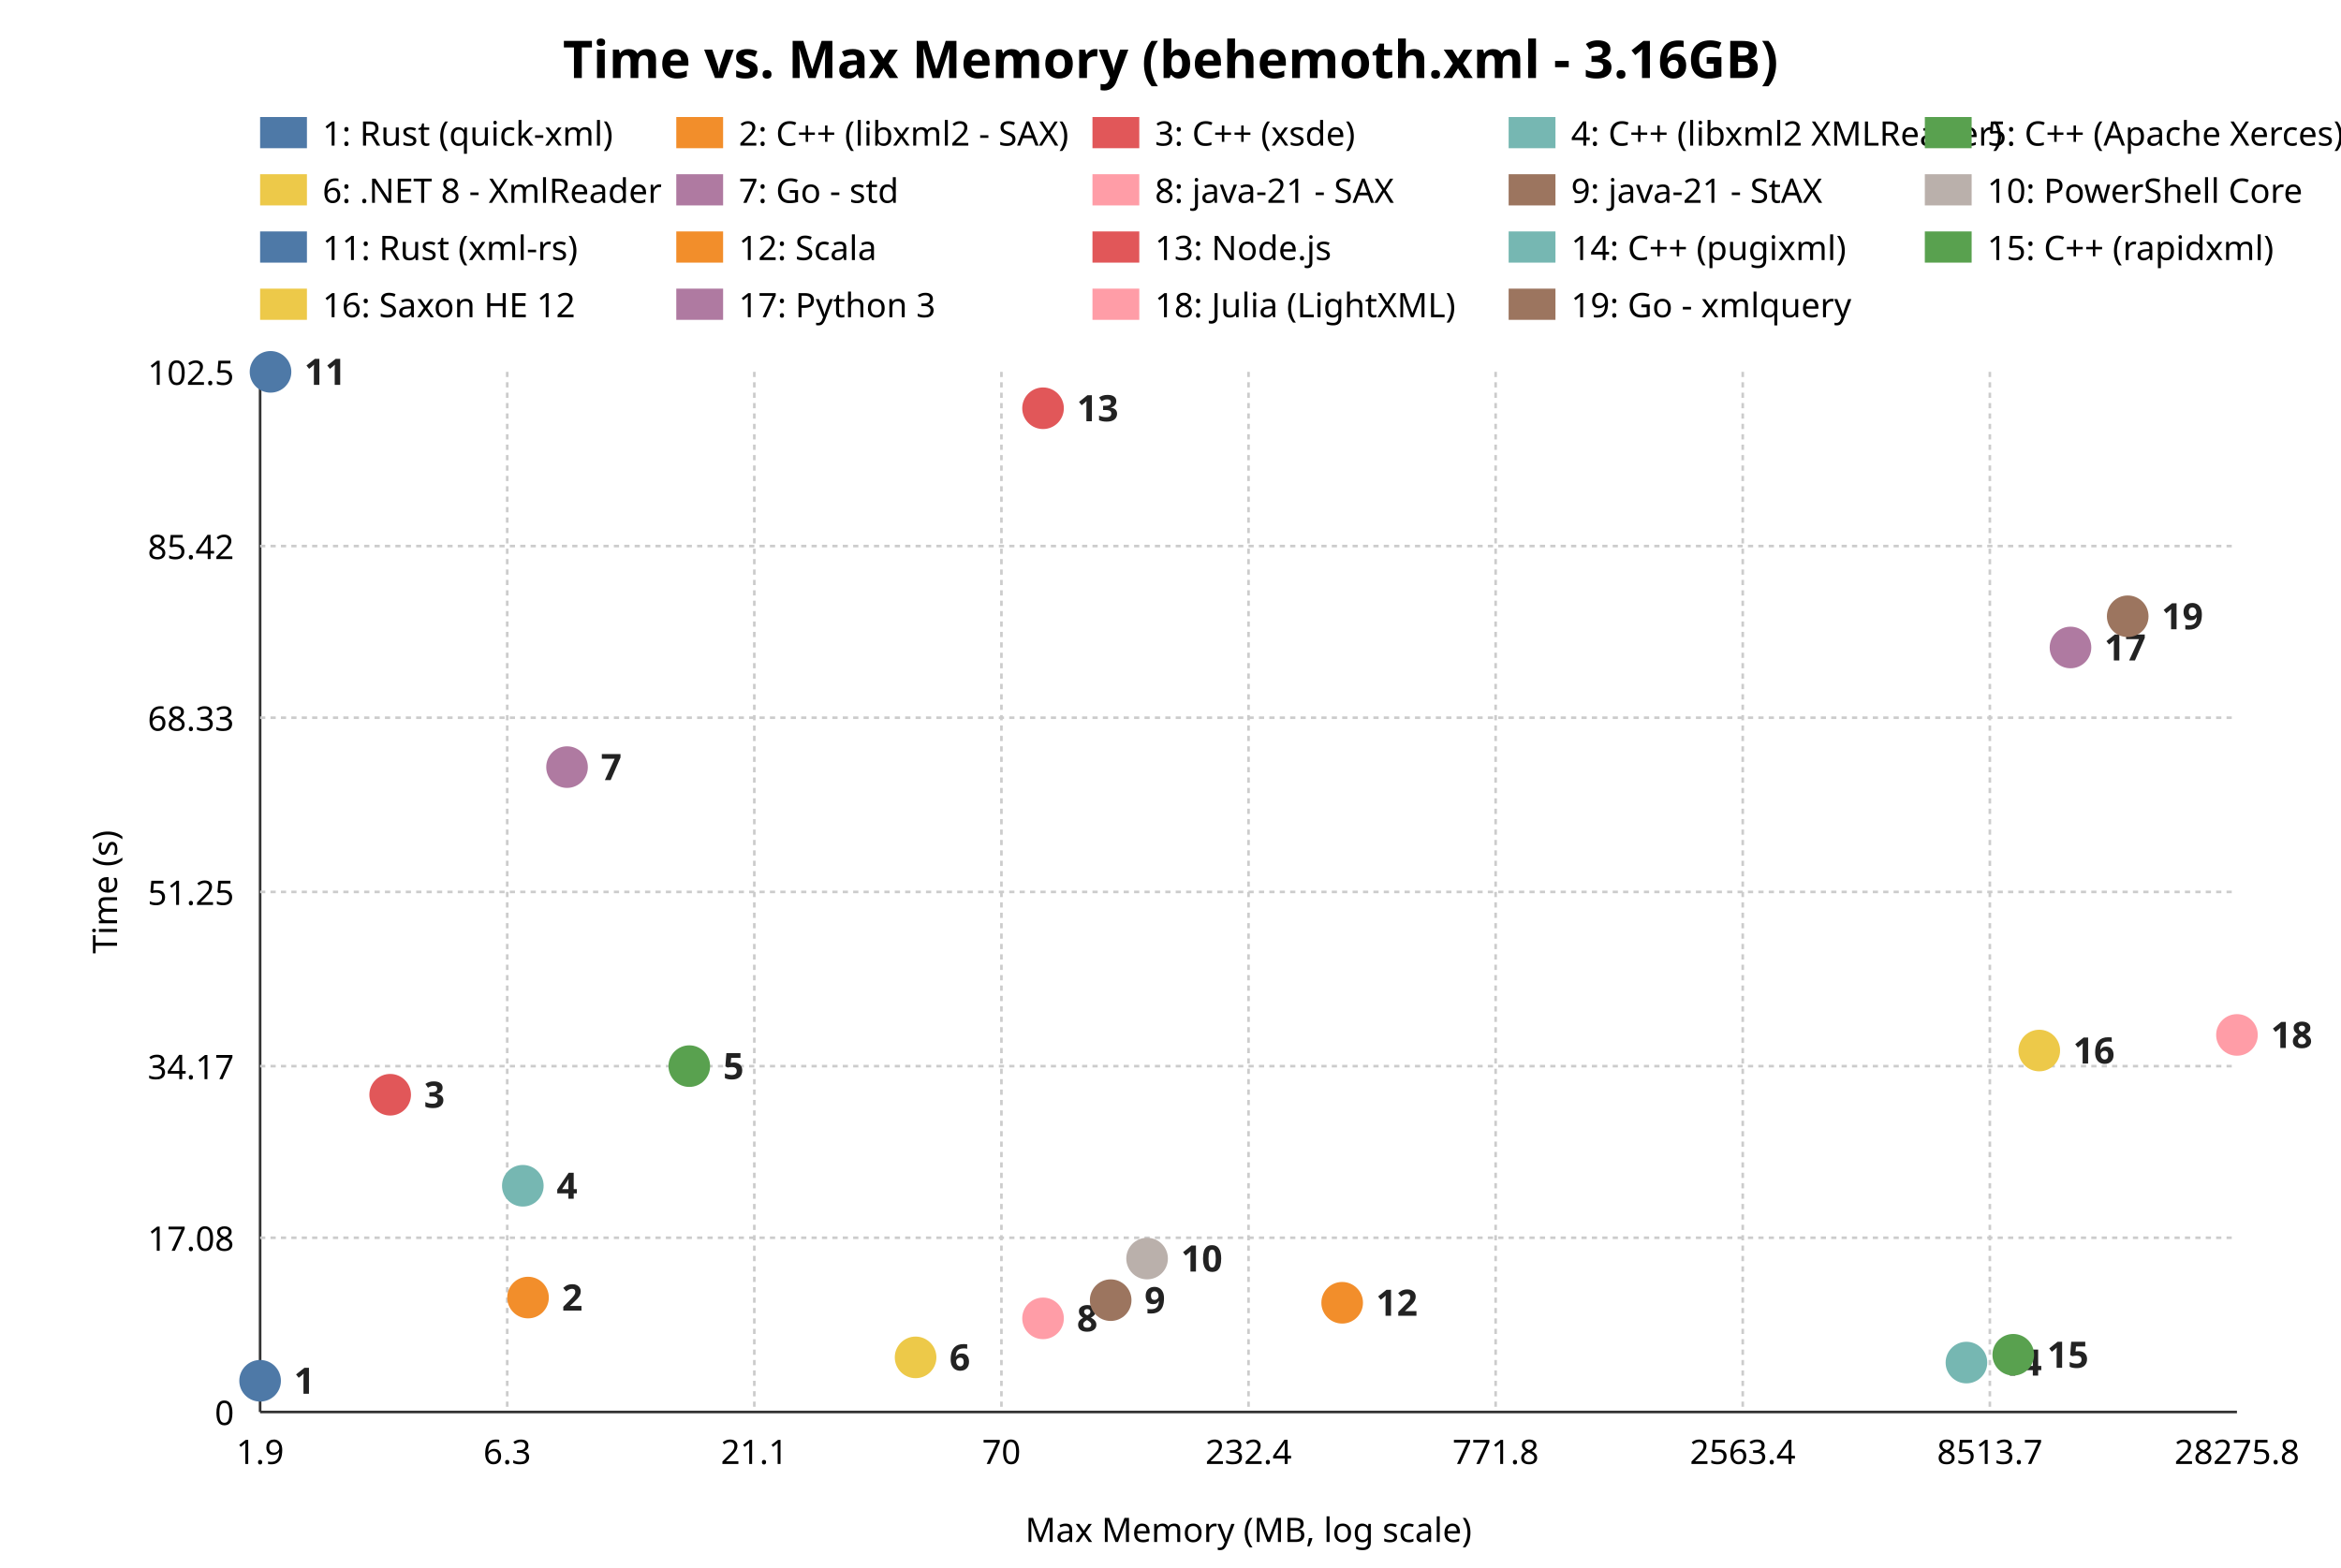
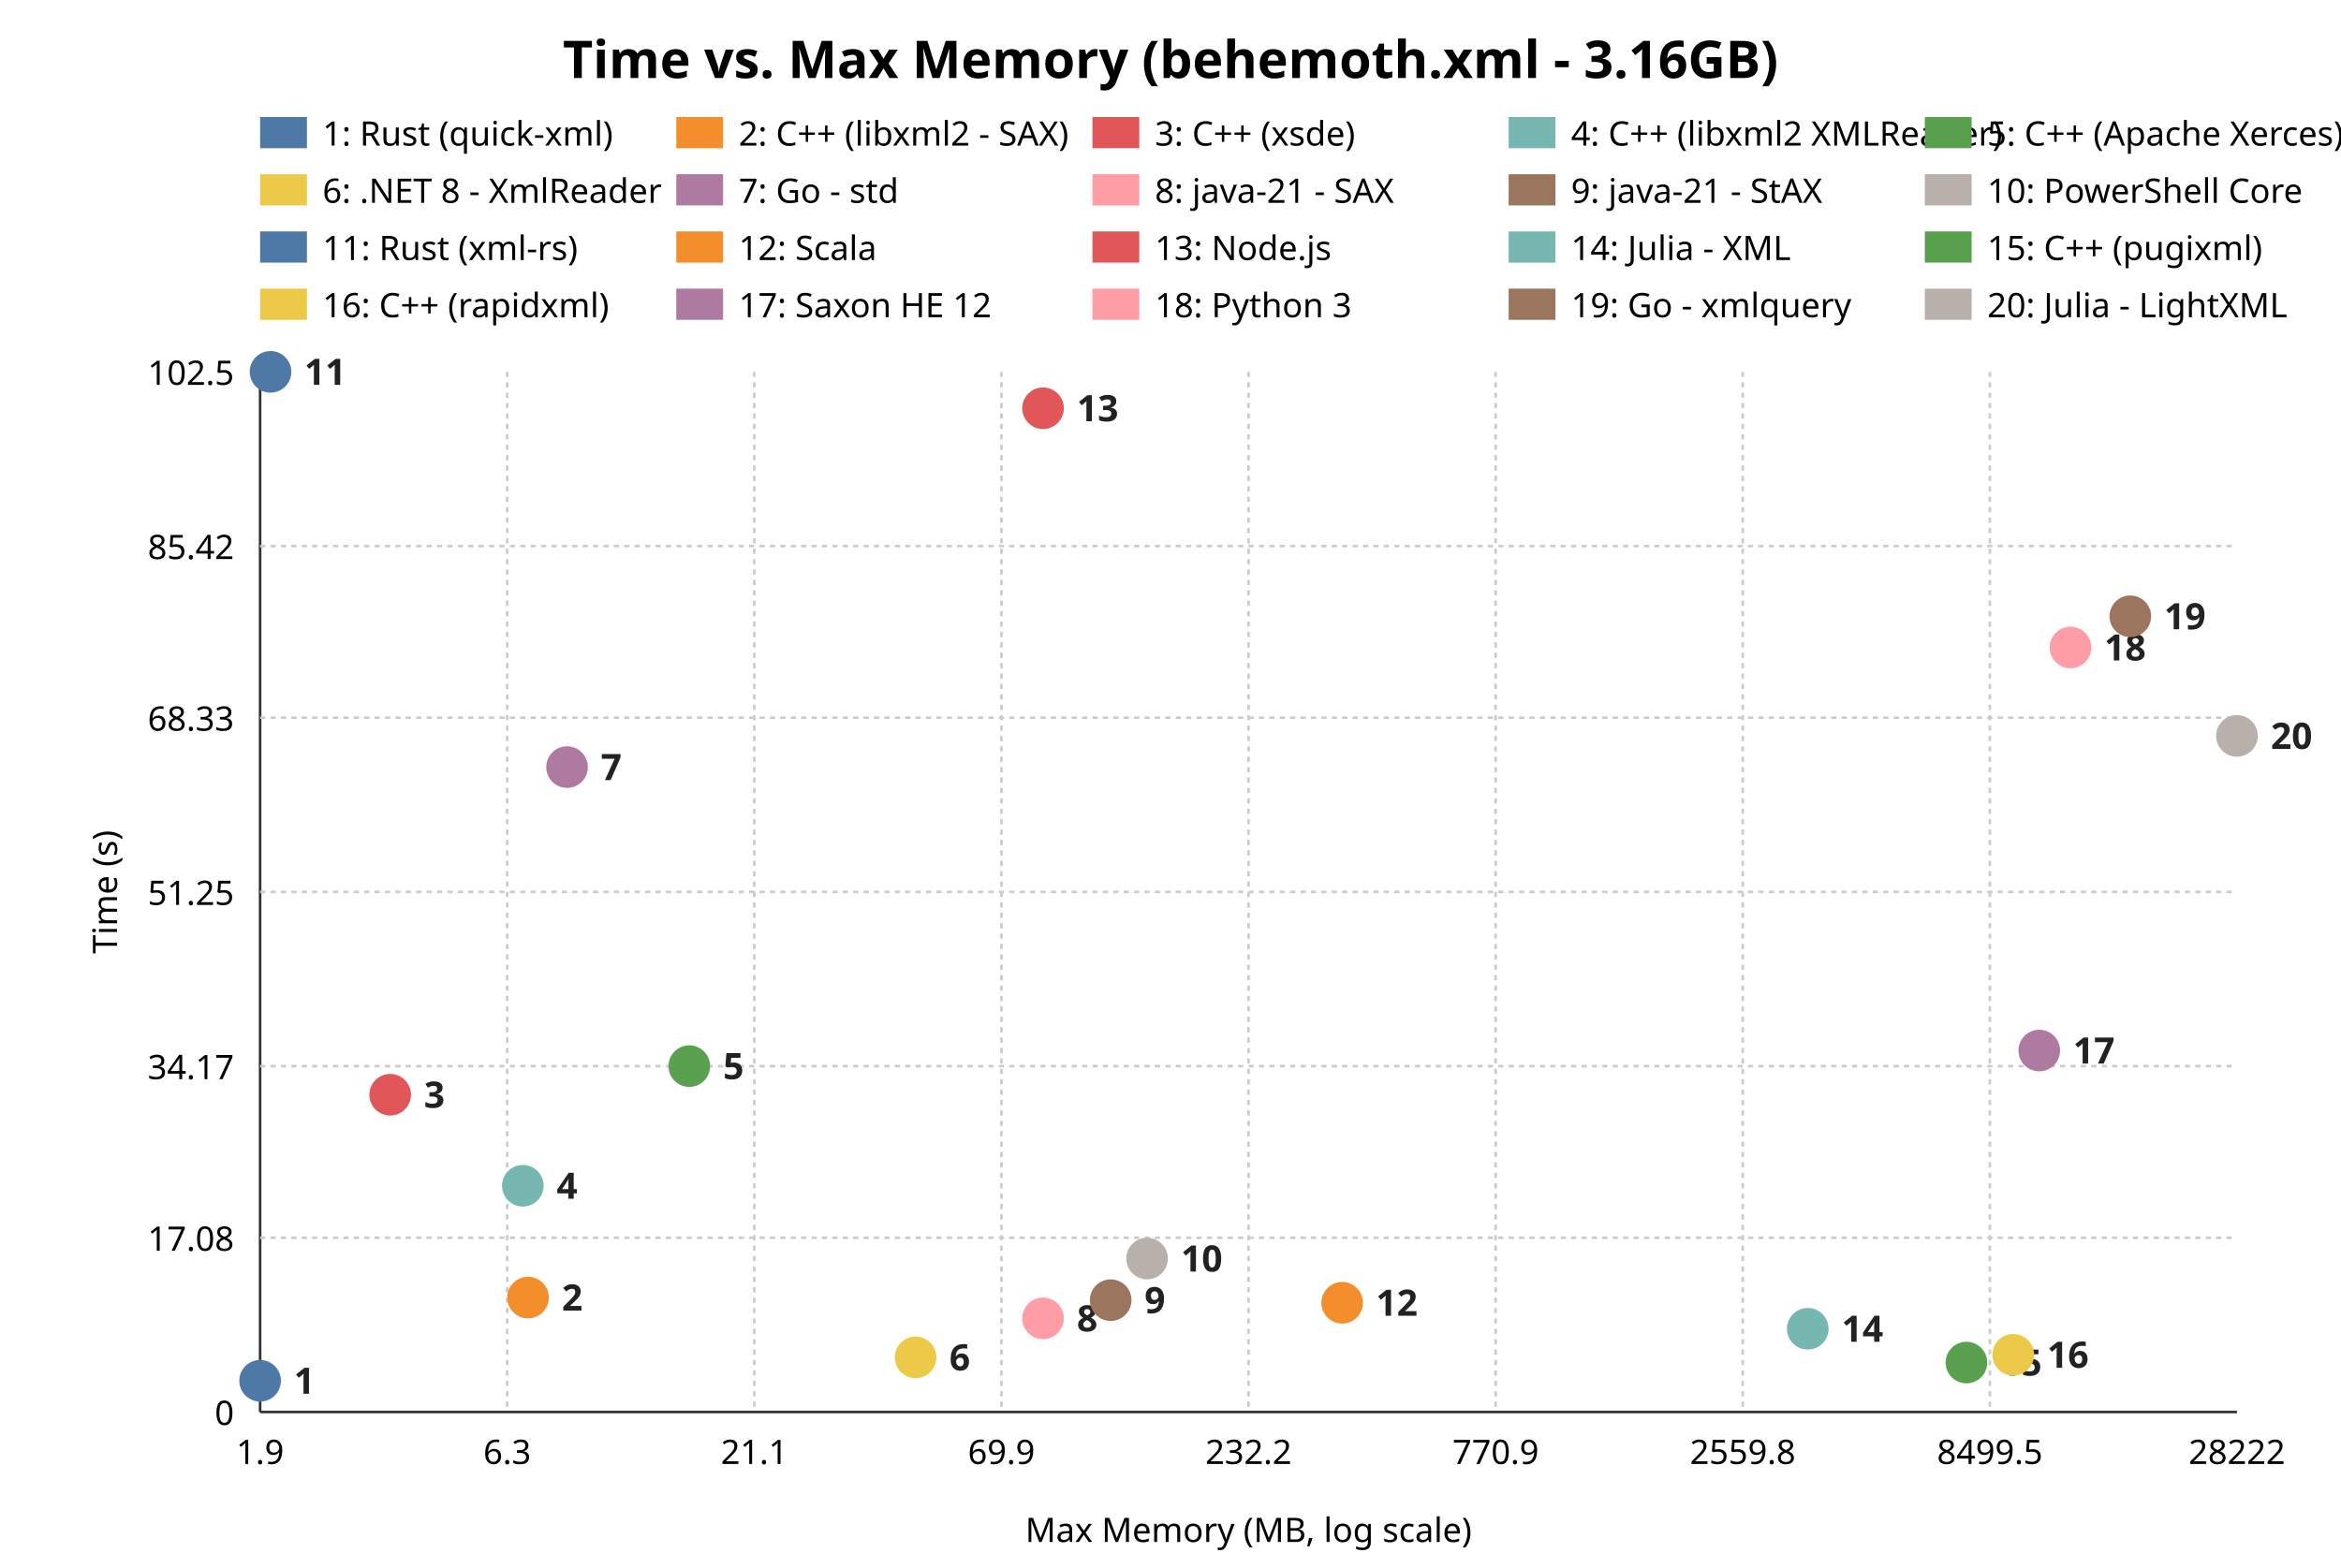
<svg xmlns="http://www.w3.org/2000/svg" width="900" height="603" style="background-color:#fff">
  <style> .label { font: 13px sans-serif; } .legend { font: 13px sans-serif; } .axis { stroke: #333; stroke-width: 1; } .chart-title { font: bold 20px sans-serif; } .pointnum { font: bold 14px sans-serif; fill: #222; } </style>
  <text x="450" y="30" text-anchor="middle" class="chart-title">Time vs. Max Memory (behemoth.xml - 3.16GB)</text>
  <rect x="100" y="45" width="18" height="12" fill="#4e79a7" />
  <text x="124" y="56" class="legend">1: Rust (quick-xml)</text>
  <rect x="260" y="45" width="18" height="12" fill="#f28e2b" />
  <text x="284" y="56" class="legend">2: C++ (libxml2 - SAX)</text>
  <rect x="420" y="45" width="18" height="12" fill="#e15759" />
  <text x="444" y="56" class="legend">3: C++ (xsde)</text>
  <rect x="580" y="45" width="18" height="12" fill="#76b7b2" />
  <text x="604" y="56" class="legend">4: C++ (libxml2 XMLReader)</text>
  <rect x="740" y="45" width="18" height="12" fill="#59a14f" />
  <text x="764" y="56" class="legend">5: C++ (Apache Xerces)</text>
  <rect x="100" y="67" width="18" height="12" fill="#edc949" />
  <text x="124" y="78" class="legend">6: .NET 8 - XmlReader</text>
  <rect x="260" y="67" width="18" height="12" fill="#af7aa1" />
  <text x="284" y="78" class="legend">7: Go - std</text>
  <rect x="420" y="67" width="18" height="12" fill="#ff9da7" />
  <text x="444" y="78" class="legend">8: java-21 - SAX</text>
  <rect x="580" y="67" width="18" height="12" fill="#9c755f" />
  <text x="604" y="78" class="legend">9: java-21 - StAX</text>
  <rect x="740" y="67" width="18" height="12" fill="#bab0ab" />
  <text x="764" y="78" class="legend">10: PowerShell Core</text>
  <rect x="100" y="89" width="18" height="12" fill="#4e79a7" />
  <text x="124" y="100" class="legend">11: Rust (xml-rs)</text>
  <rect x="260" y="89" width="18" height="12" fill="#f28e2b" />
  <text x="284" y="100" class="legend">12: Scala</text>
  <rect x="420" y="89" width="18" height="12" fill="#e15759" />
  <text x="444" y="100" class="legend">13: Node.js</text>
  <rect x="580" y="89" width="18" height="12" fill="#76b7b2" />
-   <text x="604" y="100" class="legend">14: C++ (pugixml)</text>
+   <text x="604" y="100" class="legend">14: Julia - XML</text>
  <rect x="740" y="89" width="18" height="12" fill="#59a14f" />
-   <text x="764" y="100" class="legend">15: C++ (rapidxml)</text>
+   <text x="764" y="100" class="legend">15: C++ (pugixml)</text>
  <rect x="100" y="111" width="18" height="12" fill="#edc949" />
-   <text x="124" y="122" class="legend">16: Saxon HE 12</text>
+   <text x="124" y="122" class="legend">16: C++ (rapidxml)</text>
  <rect x="260" y="111" width="18" height="12" fill="#af7aa1" />
-   <text x="284" y="122" class="legend">17: Python 3</text>
+   <text x="284" y="122" class="legend">17: Saxon HE 12</text>
  <rect x="420" y="111" width="18" height="12" fill="#ff9da7" />
-   <text x="444" y="122" class="legend">18: Julia (LightXML)</text>
+   <text x="444" y="122" class="legend">18: Python 3</text>
  <rect x="580" y="111" width="18" height="12" fill="#9c755f" />
  <text x="604" y="122" class="legend">19: Go - xmlquery</text>
+   <rect x="740" y="111" width="18" height="12" fill="#bab0ab" />
+   <text x="764" y="122" class="legend">20: Julia - LightXML</text>
  <text x="45" y="343" text-anchor="middle" class="label" font-size="16px" transform="rotate(-90 45,343)">Time (s)</text>
  <text x="480" y="593" text-anchor="middle" class="label" font-size="16px">Max Memory (MB, log scale)</text>
  <line x1="100" y1="143" x2="100" y2="543" class="axis" />
  <line x1="100" y1="543" x2="860" y2="543" class="axis" />
  <text x="90" y="548" text-anchor="end" class="label">0</text>
  <text x="90" y="481" text-anchor="end" class="label">17.08</text>
  <line x1="100" y1="476" x2="860" y2="476" stroke="#ccc" stroke-dasharray="2,2" />
  <text x="90" y="415" text-anchor="end" class="label">34.17</text>
  <line x1="100" y1="410" x2="860" y2="410" stroke="#ccc" stroke-dasharray="2,2" />
  <text x="90" y="348" text-anchor="end" class="label">51.25</text>
  <line x1="100" y1="343" x2="860" y2="343" stroke="#ccc" stroke-dasharray="2,2" />
  <text x="90" y="281" text-anchor="end" class="label">68.33</text>
  <line x1="100" y1="276" x2="860" y2="276" stroke="#ccc" stroke-dasharray="2,2" />
  <text x="90" y="215" text-anchor="end" class="label">85.42</text>
  <line x1="100" y1="210" x2="860" y2="210" stroke="#ccc" stroke-dasharray="2,2" />
  <text x="90" y="148" text-anchor="end" class="label">102.5</text>
  <text x="100" y="563" text-anchor="middle" class="label">1.9</text>
  <text x="195" y="563" text-anchor="middle" class="label">6.3</text>
  <line x1="195" y1="143" x2="195" y2="543" stroke="#ccc" stroke-dasharray="2,2" />
  <text x="290" y="563" text-anchor="middle" class="label">21.1</text>
  <line x1="290" y1="143" x2="290" y2="543" stroke="#ccc" stroke-dasharray="2,2" />
-   <text x="385" y="563" text-anchor="middle" class="label">70</text>
+   <text x="385" y="563" text-anchor="middle" class="label">69.9</text>
  <line x1="385" y1="143" x2="385" y2="543" stroke="#ccc" stroke-dasharray="2,2" />
-   <text x="480" y="563" text-anchor="middle" class="label">232.4</text>
+   <text x="480" y="563" text-anchor="middle" class="label">232.2</text>
  <line x1="480" y1="143" x2="480" y2="543" stroke="#ccc" stroke-dasharray="2,2" />
-   <text x="575" y="563" text-anchor="middle" class="label">771.8</text>
+   <text x="575" y="563" text-anchor="middle" class="label">770.9</text>
  <line x1="575" y1="143" x2="575" y2="543" stroke="#ccc" stroke-dasharray="2,2" />
-   <text x="670" y="563" text-anchor="middle" class="label">2563.4</text>
+   <text x="670" y="563" text-anchor="middle" class="label">2559.8</text>
  <line x1="670" y1="143" x2="670" y2="543" stroke="#ccc" stroke-dasharray="2,2" />
-   <text x="765" y="563" text-anchor="middle" class="label">8513.7</text>
+   <text x="765" y="563" text-anchor="middle" class="label">8499.5</text>
  <line x1="765" y1="143" x2="765" y2="543" stroke="#ccc" stroke-dasharray="2,2" />
-   <text x="860" y="563" text-anchor="middle" class="label">28275.8</text>
+   <text x="860" y="563" text-anchor="middle" class="label">28222</text>
  <circle cx="100" cy="531" r="8" fill="#4e79a7" />
  <text x="113" y="536" class="pointnum">1</text>
-   <circle cx="756" cy="524" r="8" fill="#76b7b2" />
-   <text x="769" y="529" class="pointnum">14</text>
+   <circle cx="756" cy="524" r="8" fill="#59a14f" />
+   <text x="769" y="529" class="pointnum">15</text>
  <circle cx="352" cy="522" r="8" fill="#edc949" />
  <text x="365" y="527" class="pointnum">6</text>
-   <circle cx="774" cy="521" r="8" fill="#59a14f" />
-   <text x="787" y="526" class="pointnum">15</text>
+   <circle cx="774" cy="521" r="8" fill="#edc949" />
+   <text x="787" y="526" class="pointnum">16</text>
+   <circle cx="695" cy="511" r="8" fill="#76b7b2" />
+   <text x="708" y="516" class="pointnum">14</text>
  <circle cx="401" cy="507" r="8" fill="#ff9da7" />
  <text x="414" y="512" class="pointnum">8</text>
  <circle cx="516" cy="501" r="8" fill="#f28e2b" />
  <text x="529" y="506" class="pointnum">12</text>
  <circle cx="427" cy="500" r="8" fill="#9c755f" />
  <text x="440" y="505" class="pointnum">9</text>
  <circle cx="203" cy="499" r="8" fill="#f28e2b" />
  <text x="216" y="504" class="pointnum">2</text>
  <circle cx="441" cy="484" r="8" fill="#bab0ab" />
  <text x="454" y="489" class="pointnum">10</text>
  <circle cx="201" cy="456" r="8" fill="#76b7b2" />
  <text x="214" y="461" class="pointnum">4</text>
  <circle cx="150" cy="421" r="8" fill="#e15759" />
  <text x="163" y="426" class="pointnum">3</text>
  <circle cx="265" cy="410" r="8" fill="#59a14f" />
  <text x="278" y="415" class="pointnum">5</text>
-   <circle cx="784" cy="404" r="8" fill="#edc949" />
-   <text x="797" y="409" class="pointnum">16</text>
-   <circle cx="860" cy="398" r="8" fill="#ff9da7" />
-   <text x="873" y="403" class="pointnum">18</text>
+   <circle cx="784" cy="404" r="8" fill="#af7aa1" />
+   <text x="797" y="409" class="pointnum">17</text>
  <circle cx="218" cy="295" r="8" fill="#af7aa1" />
  <text x="231" y="300" class="pointnum">7</text>
-   <circle cx="796" cy="249" r="8" fill="#af7aa1" />
-   <text x="809" y="254" class="pointnum">17</text>
-   <circle cx="818" cy="237" r="8" fill="#9c755f" />
-   <text x="831" y="242" class="pointnum">19</text>
+   <circle cx="860" cy="283" r="8" fill="#bab0ab" />
+   <text x="873" y="288" class="pointnum">20</text>
+   <circle cx="796" cy="249" r="8" fill="#ff9da7" />
+   <text x="809" y="254" class="pointnum">18</text>
+   <circle cx="819" cy="237" r="8" fill="#9c755f" />
+   <text x="832" y="242" class="pointnum">19</text>
  <circle cx="401" cy="157" r="8" fill="#e15759" />
  <text x="414" y="162" class="pointnum">13</text>
  <circle cx="104" cy="143" r="8" fill="#4e79a7" />
  <text x="117" y="148" class="pointnum">11</text>
</svg>
